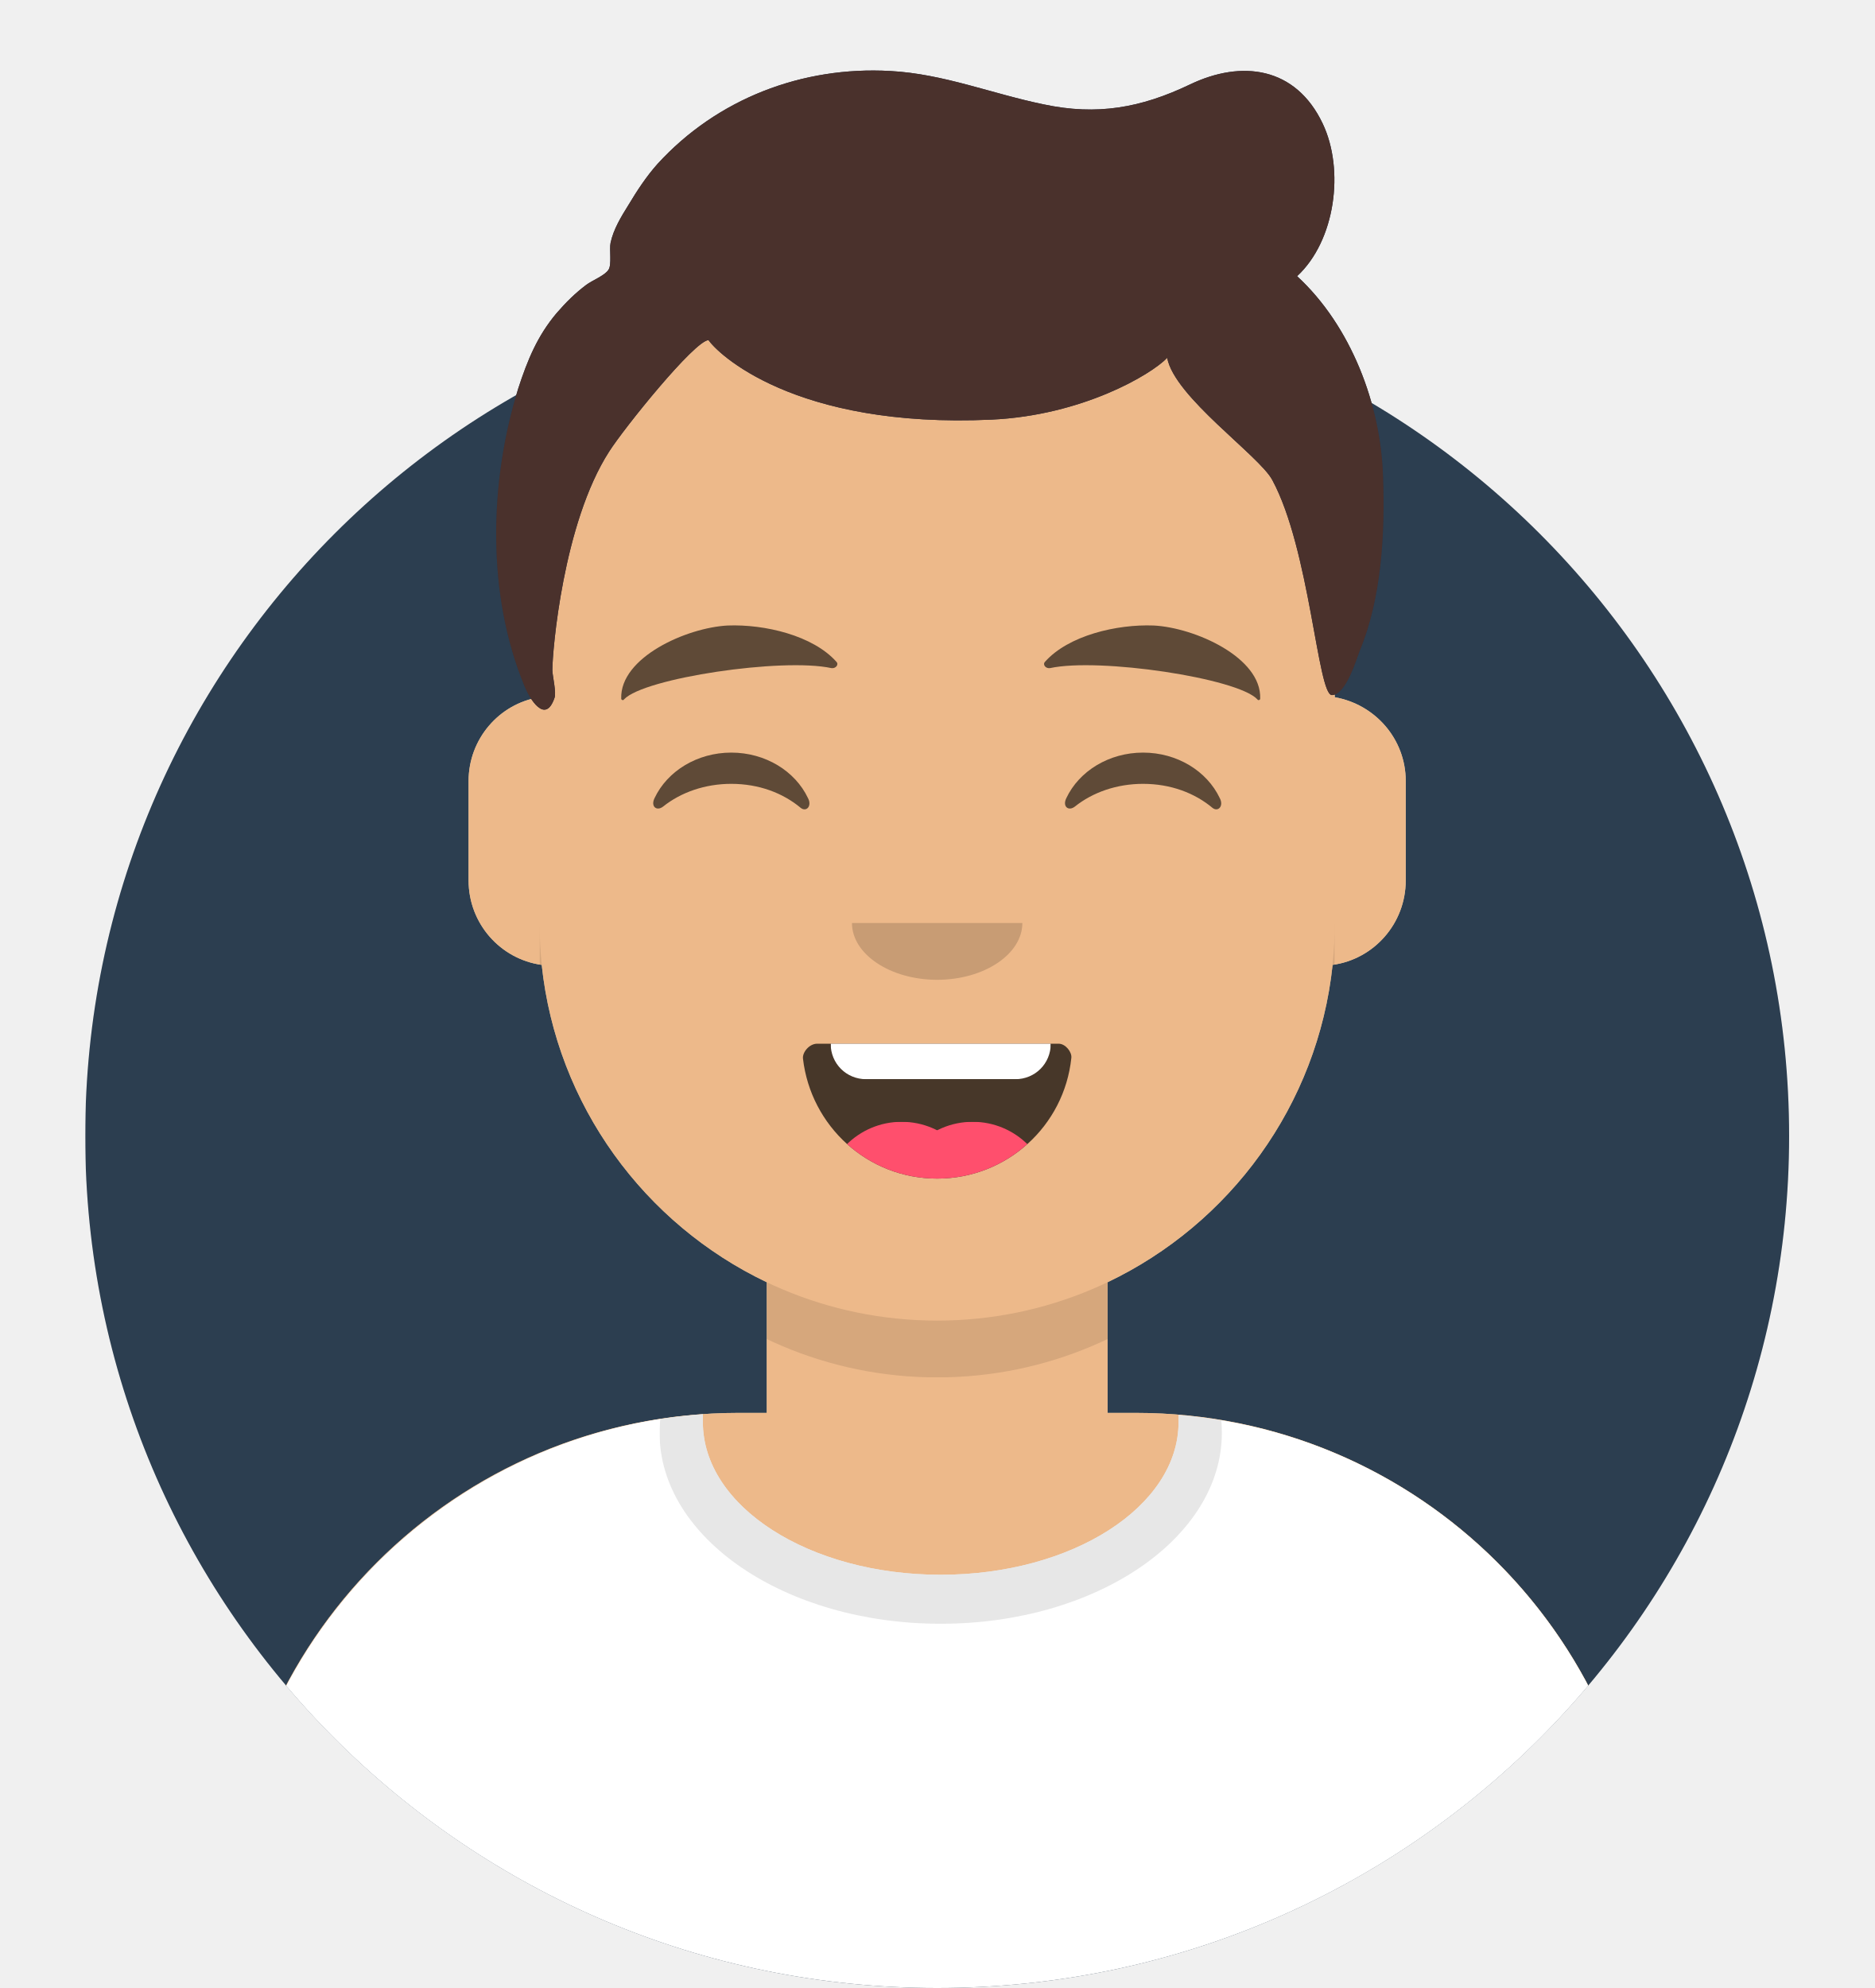
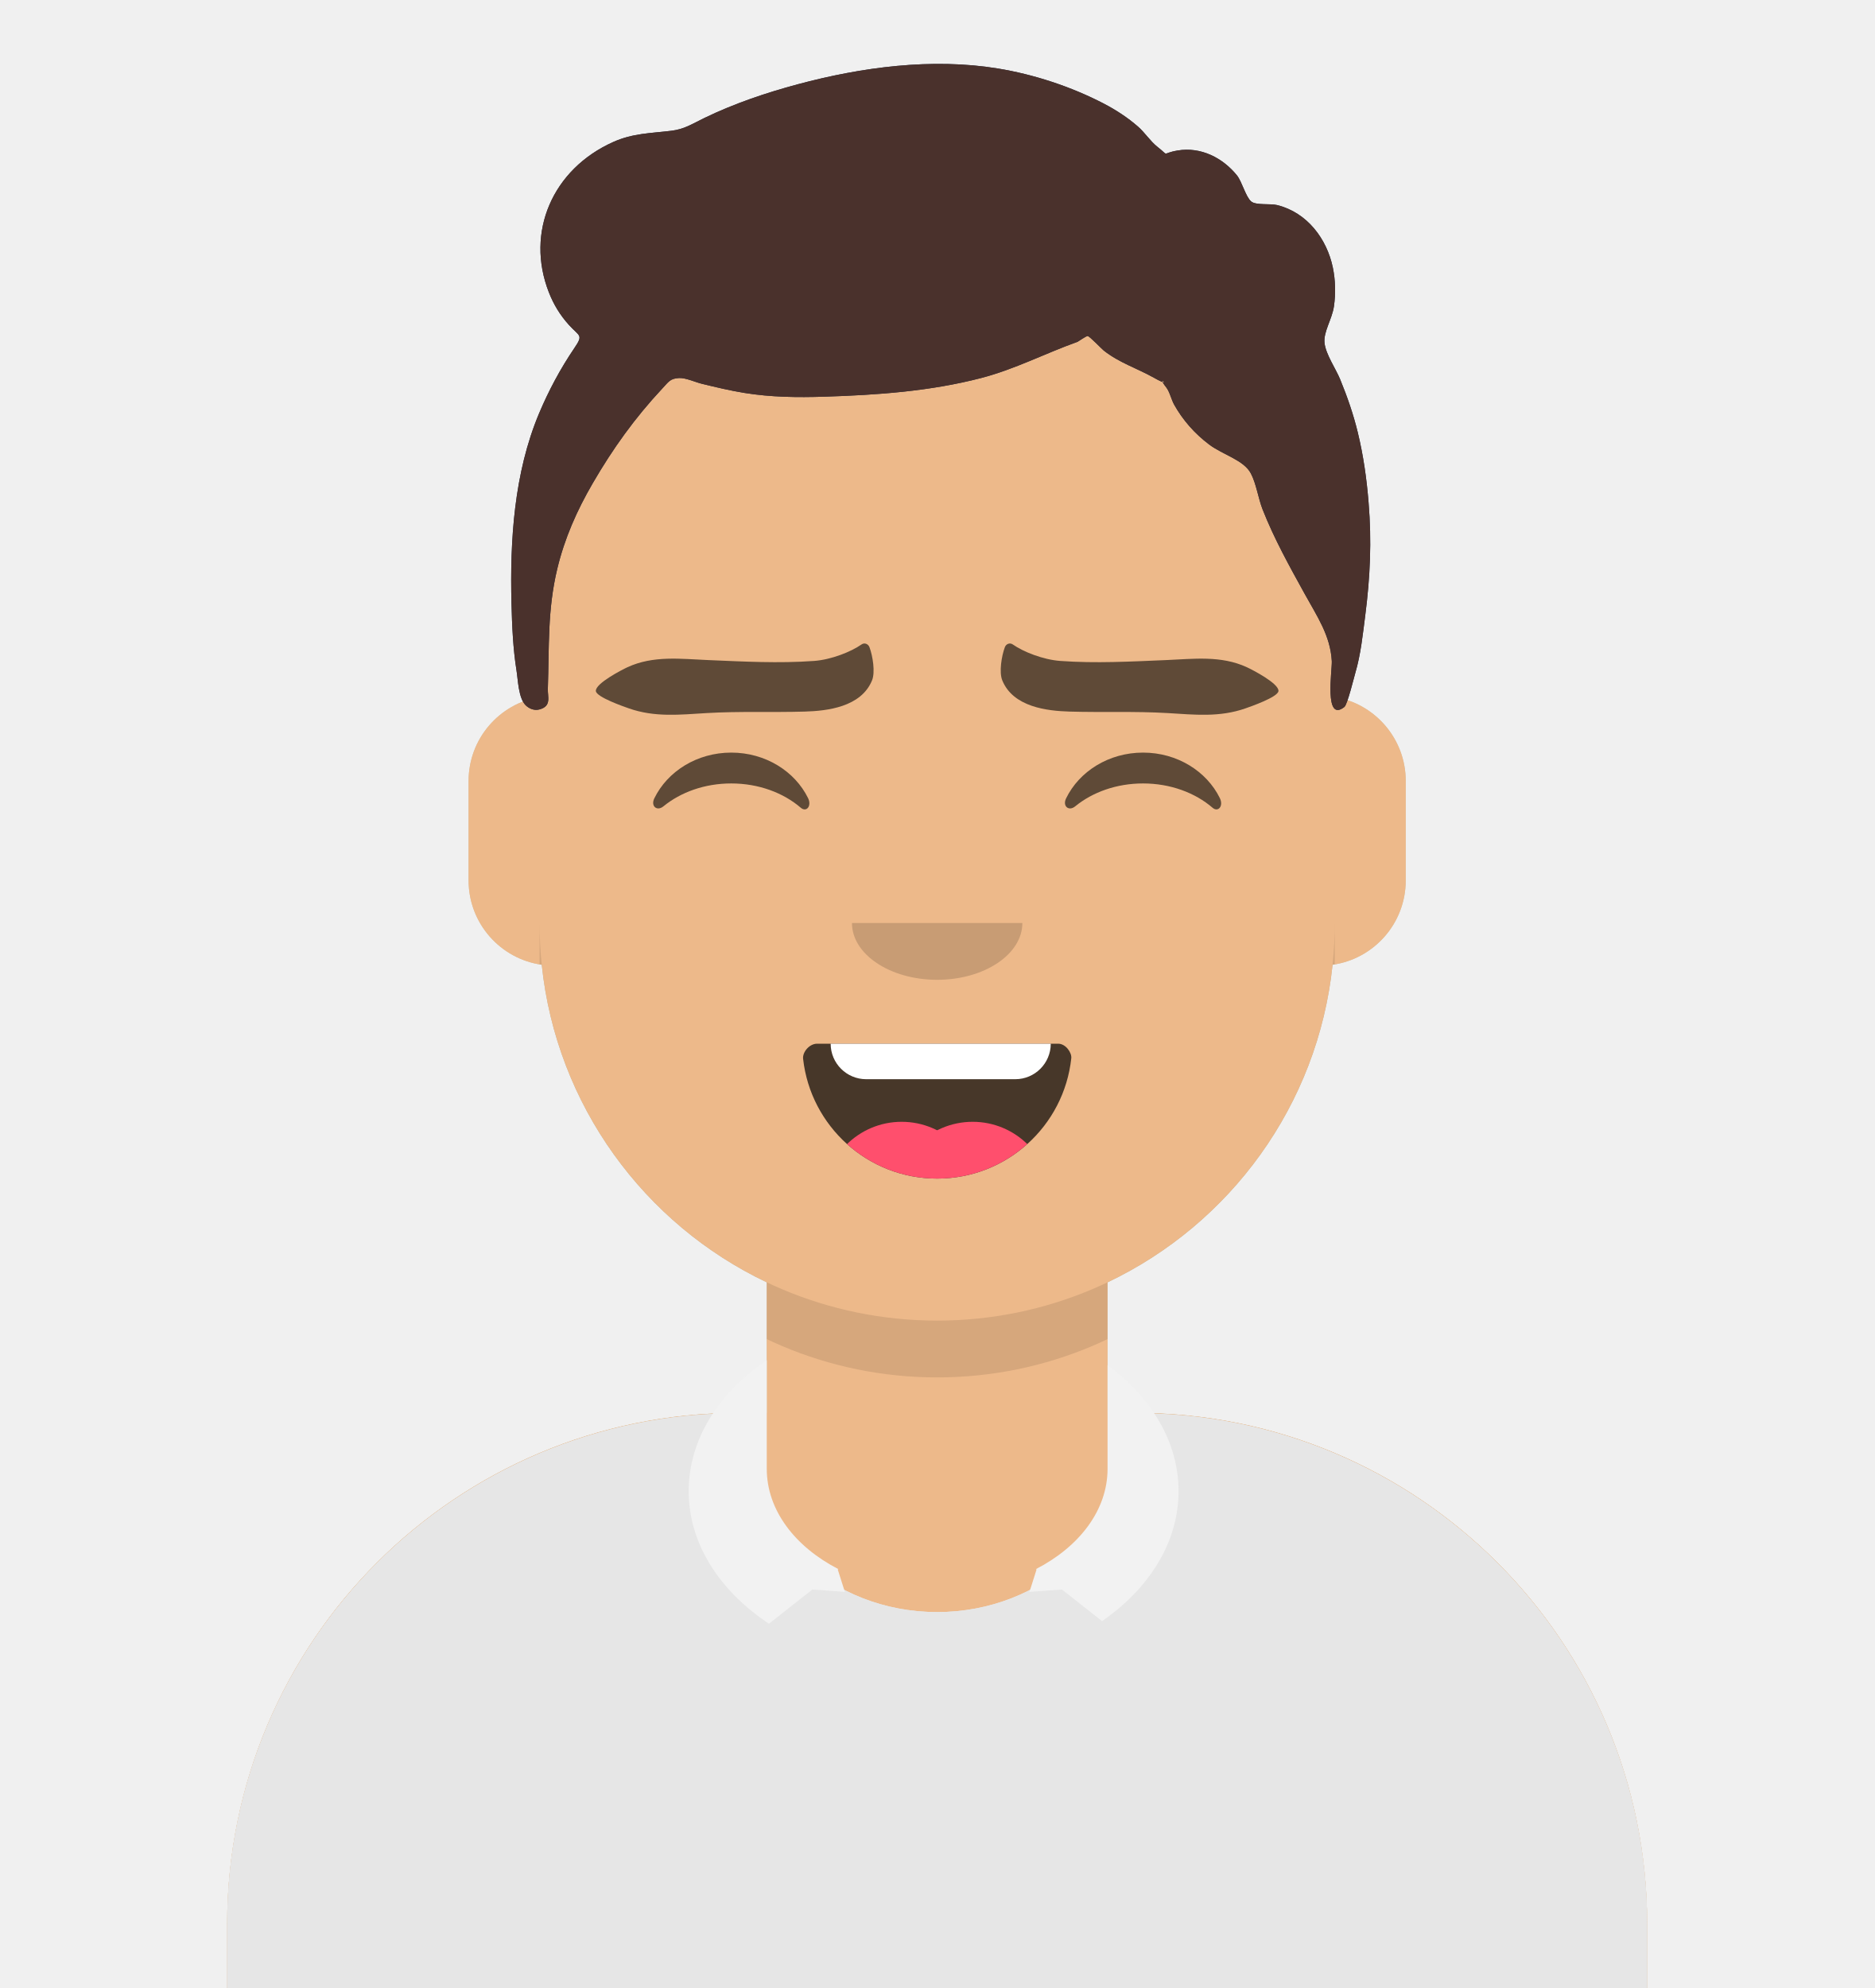
- <svg xmlns="http://www.w3.org/2000/svg" version="1.1" id="Layer_1" x="0px" y="0px" viewBox="0 0 264 280" style="enable-background:new 0 0 264 280;" xml:space="preserve">
-   <style type="text/css">
- 	.st0{fill-rule:evenodd;clip-rule:evenodd;fill:#E6E6E6;}
- 	.st1{filter:url(#Adobe_OpacityMaskFilter);}
- 	.st2{fill-rule:evenodd;clip-rule:evenodd;fill:#FFFFFF;}
- 	.st3{mask:url(#mask-2_1_);}
- 	.st4{fill-rule:evenodd;clip-rule:evenodd;fill:#2C3E50;}
- 	.st5{filter:url(#Adobe_OpacityMaskFilter_1_);}
- 	.st6{mask:url(#mask-4_1_);}
- 	.st7{fill-rule:evenodd;clip-rule:evenodd;fill:#D0C6AC;}
- 	.st8{filter:url(#Adobe_OpacityMaskFilter_2_);}
- 	.st9{mask:url(#mask-6_1_);}
- 	.st10{fill-rule:evenodd;clip-rule:evenodd;fill:#EDB98A;}
- 	.st11{filter:url(#Adobe_OpacityMaskFilter_3_);}
- 	.st12{mask:url(#mask-6_2_);fill-rule:evenodd;clip-rule:evenodd;fill-opacity:0.1;}
- 	.st13{filter:url(#Adobe_OpacityMaskFilter_4_);}
- 	.st14{mask:url(#react-mask-952_1_);}
- 	.st15{filter:url(#Adobe_OpacityMaskFilter_5_);}
- 	.st16{opacity:0.6;mask:url(#react-mask-952_2_);}
- 	.st17{fill-rule:evenodd;clip-rule:evenodd;fill-opacity:0.16;}
- 	.st18{fill-rule:evenodd;clip-rule:evenodd;fill-opacity:0.7;}
- 	.st19{filter:url(#Adobe_OpacityMaskFilter_6_);}
- 	.st20{mask:url(#react-mask-934_1_);fill-rule:evenodd;clip-rule:evenodd;fill:#FFFFFF;}
- 	.st21{filter:url(#Adobe_OpacityMaskFilter_7_);}
- 	.st22{mask:url(#react-mask-934_2_);}
- 	.st23{fill-rule:evenodd;clip-rule:evenodd;fill:#FF4F6D;}
- 	.st24{fill-rule:evenodd;clip-rule:evenodd;fill-opacity:0.6;}
- 	.st25{filter:url(#Adobe_OpacityMaskFilter_8_);}
- 	.st26{mask:url(#react-mask-925_1_);}
- 	.st27{fill-rule:evenodd;clip-rule:evenodd;fill:#28354B;}
- 	.st28{filter:url(#Adobe_OpacityMaskFilter_9_);}
- 	.st29{mask:url(#react-mask-924_1_);}
- 	.st30{fill-rule:evenodd;clip-rule:evenodd;fill:#4A312C;}
- </style>
-   <g>
-     <g transform="translate(-825, -1100)">
+ <svg xmlns="http://www.w3.org/2000/svg" xmlns:xlink="http://www.w3.org/1999/xlink" width="264px" height="280px" viewBox="0 0 264 280" version="1.1">
+   <defs>
+     <circle id="path-1" cx="120" cy="120" r="120" />
+     <path d="M12,160 C12,226.274 65.726,280 132,280 C198.274,280 252,226.274 252,160 L264,160 L264,-1.42108547e-14 L-3.19744231e-14,-1.42108547e-14 L-3.19744231e-14,160 L12,160 Z" id="path-3" />
+     <path d="M124,144.611 L124,163 L128,163 L128,163 C167.765,163 200,195.235 200,235 L200,244 L0,244 L0,235 C-4.86974701e-15,195.235 32.235,163 72,163 L72,163 L76,163 L76,144.611 C58.763,136.422 46.372,119.687 44.305,99.881 C38.48,99.058 34,94.052 34,88 L34,74 C34,68.054 38.325,63.118 44,62.166 L44,56 L44,56 C44,25.072 69.072,5.68137151e-15 100,0 L100,0 L100,0 C130.928,-5.68137151e-15 156,25.072 156,56 L156,62.166 C161.675,63.118 166,68.054 166,74 L166,88 C166,94.052 161.52,99.058 155.695,99.881 C153.628,119.687 141.237,136.422 124,144.611 Z" id="path-5" />
+   </defs>
+   <g id="Avataaar" stroke="none" stroke-width="1" fill="none" fill-rule="evenodd">
+     <g transform="translate(-825, -1100)" id="Avataaar/Circle">
      <g transform="translate(825, 1100)">
-         <g id="Circle" transform="translate(12, 40)">
-           <g id="Circle-Background">
-             <circle class="st0" cx="120" cy="120" r="120" />
-           </g>
-           <defs>
-             <filter id="Adobe_OpacityMaskFilter" filterUnits="userSpaceOnUse" x="0" y="0" width="240" height="240">
-               <feColorMatrix type="matrix" values="1 0 0 0 0  0 1 0 0 0  0 0 1 0 0  0 0 0 1 0" />
-             </filter>
-           </defs>
-           <mask maskUnits="userSpaceOnUse" x="0" y="0" width="240" height="240" id="mask-2_1_">
-             <g class="st1">
-               <circle id="path-1_1_" class="st2" cx="120" cy="120" r="120" />
-             </g>
-           </mask>
-           <g class="st3">
-             <rect class="st4" width="240" height="240" />
-           </g>
-         </g>
-         <g id="Mask">
- 			</g>
-         <defs>
-           <filter id="Adobe_OpacityMaskFilter_1_" filterUnits="userSpaceOnUse" x="-1" y="0" width="265" height="280">
-             <feColorMatrix type="matrix" values="1 0 0 0 0  0 1 0 0 0  0 0 1 0 0  0 0 0 1 0" />
-           </filter>
-         </defs>
-         <mask maskUnits="userSpaceOnUse" x="-1" y="0" width="265" height="280" id="mask-4_1_">
-           <g class="st5">
-             <path id="path-3_1_" class="st2" d="M12,160c0,66.3,53.7,120,120,120s120-53.7,120-120h12V0H0v160H12z" />
-           </g>
-         </mask>
-         <g id="Avataaar" class="st6">
+         <g id="Mask" />
+         <g id="Avataaar" stroke-width="1" fill-rule="evenodd" mask="url(#mask-4)">
          <g id="Body" transform="translate(32, 36)">
-             <g>
-               <path class="st7" d="M124,144.6V163h4l0,0c39.8,0,72,32.2,72,72v9H0v-9c0-39.8,32.2-72,72-72l0,0h4v-18.4        c-17.2-8.2-29.6-24.9-31.7-44.7C38.5,99.1,34,94.1,34,88V74c0-5.9,4.3-10.9,10-11.8V56l0,0c0-30.9,25.1-56,56-56l0,0l0,0        c30.9,0,56,25.1,56,56v6.2c5.7,1,10,5.9,10,11.8v14c0,6.1-4.5,11.1-10.3,11.9C153.6,119.7,141.2,136.4,124,144.6z" />
-             </g>
-             <defs>
-               <filter id="Adobe_OpacityMaskFilter_2_" filterUnits="userSpaceOnUse" x="-32" y="0" width="264" height="244">
-                 <feColorMatrix type="matrix" values="1 0 0 0 0  0 1 0 0 0  0 0 1 0 0  0 0 0 1 0" />
-               </filter>
-             </defs>
-             <mask maskUnits="userSpaceOnUse" x="-32" y="0" width="264" height="244" id="mask-6_1_">
-               <g class="st8">
-                 <path id="path-5_1_" class="st2" d="M124,144.6V163h4l0,0c39.8,0,72,32.2,72,72v9H0v-9c0-39.8,32.2-72,72-72l0,0h4v-18.4         c-17.2-8.2-29.6-24.9-31.7-44.7C38.5,99.1,34,94.1,34,88V74c0-5.9,4.3-10.9,10-11.8V56l0,0c0-30.9,25.1-56,56-56l0,0l0,0         c30.9,0,56,25.1,56,56v6.2c5.7,1,10,5.9,10,11.8v14c0,6.1-4.5,11.1-10.3,11.9C153.6,119.7,141.2,136.4,124,144.6z" />
-               </g>
+             <mask id="mask-6" fill="white">
+               <use xlink:href="#path-5" />
            </mask>
-             <g class="st9">
-               <g id="Color" transform="translate(-32, 0)">
-                 <rect class="st10" width="264" height="244" />
+             <use fill="#D0C6AC" xlink:href="#path-5" />
+             <g id="Skin/👶🏽-03-Brown" mask="url(#mask-6)" fill="#EDB98A">
+               <g transform="translate(-32, 0)" id="Color">
+                 <rect x="0" y="0" width="264" height="244" />
              </g>
            </g>
+             <path d="M156,79 L156,102 C156,132.928 130.928,158 100,158 C69.072,158 44,132.928 44,102 L44,79 L44,94 C44,124.928 69.072,150 100,150 C130.928,150 156,124.928 156,94 L156,79 Z" id="Neck-Shadow" fill-opacity="0.1" fill="#000000" mask="url(#mask-6)" />
+           </g>
+           <g id="Clothing/Collar-+-Sweater" transform="translate(0, 170)">
            <defs>
-               <filter id="Adobe_OpacityMaskFilter_3_" filterUnits="userSpaceOnUse" x="44" y="79" width="112" height="79">
-                 <feColorMatrix type="matrix" values="1 0 0 0 0  0 1 0 0 0  0 0 1 0 0  0 0 0 1 0" />
-               </filter>
+               <path d="M105.192,29.052 L104,29.052 L104,29.052 C64.235,29.052 32,61.287 32,101.052 L32,110 L232,110 L232,101.052 C232,61.287 199.765,29.052 160,29.052 L160,29.052 L158.808,29.052 C158.935,30.035 159,31.036 159,32.052 C159,45.859 146.912,57.052 132,57.052 C117.088,57.052 105,45.859 105,32.052 C105,31.036 105.065,30.035 105.192,29.052 Z" id="react-path-112" />
            </defs>
-             <mask maskUnits="userSpaceOnUse" x="44" y="79" width="112" height="79" id="mask-6_2_">
-               <g class="st11">
-                 <path id="path-5_2_" class="st2" d="M124,144.6V163h4l0,0c39.8,0,72,32.2,72,72v9H0v-9c0-39.8,32.2-72,72-72l0,0h4v-18.4         c-17.2-8.2-29.6-24.9-31.7-44.7C38.5,99.1,34,94.1,34,88V74c0-5.9,4.3-10.9,10-11.8V56l0,0c0-30.9,25.1-56,56-56l0,0l0,0         c30.9,0,56,25.1,56,56v6.2c5.7,1,10,5.9,10,11.8v14c0,6.1-4.5,11.1-10.3,11.9C153.6,119.7,141.2,136.4,124,144.6z" />
-               </g>
+             <mask id="react-mask-113" fill="white">
+               <use xlink:href="#react-path-112" />
            </mask>
-             <path id="Neck-Shadow" class="st12" d="M156,79v23c0,30.9-25.1,56-56,56s-56-25.1-56-56V79v15c0,30.9,25.1,56,56,56       s56-25.1,56-56V79z" />
+             <use id="Clothes" fill="#E6E6E6" fill-rule="evenodd" xlink:href="#react-path-112" />
+             <g id="Color/Palette/Gray-01" mask="url(#react-mask-113)" fill-rule="evenodd" fill="#E6E6E6">
+               <rect id="🖍Color" x="0" y="0" width="264" height="110" />
+             </g>
+             <path d="M156,22.279 C162.182,26.835 166,33.106 166,40.028 C166,47.233 161.863,53.733 155.229,58.327 L149.579,53.876 L145,54.208 L146,51.057 L145.922,50.996 C152.022,47.853 156,42.7 156,36.877 L156,22.279 Z M108,21.571 C101.233,26.174 97,32.74 97,40.028 C97,47.426 101.362,54.08 108.308,58.692 L114.421,53.876 L119,54.208 L118,51.057 L118.078,50.996 C111.978,47.853 108,42.7 108,36.877 L108,21.571 Z" id="Collar" fill="#F2F2F2" fill-rule="evenodd" />
          </g>
-           <g transform="translate(0, 170)">
-             <g id="Clothes">
-               <path class="st0" d="M166,29.3c37,3,66,34,66,71.8v8.9H32v-8.9C32,63,61.6,31.8,99,29.2c0,0.4,0,0.7,0,1.1        c0,11.9,15,21.5,33.5,21.5S166,42.2,166,30.3C166,30,166,29.6,166,29.3z" />
-             </g>
-             <defs>
-               <filter id="Adobe_OpacityMaskFilter_4_" filterUnits="userSpaceOnUse" x="0" y="0" width="264" height="110">
-                 <feColorMatrix type="matrix" values="1 0 0 0 0  0 1 0 0 0  0 0 1 0 0  0 0 0 1 0" />
-               </filter>
-             </defs>
-             <mask maskUnits="userSpaceOnUse" x="0" y="0" width="264" height="110" id="react-mask-952_1_">
-               <g class="st13">
-                 <path id="react-path-951_1_" class="st2" d="M166,29.3c37,3,66,34,66,71.8v8.9H32v-8.9C32,63,61.6,31.8,99,29.2         c0,0.4,0,0.7,0,1.1c0,11.9,15,21.5,33.5,21.5S166,42.2,166,30.3C166,30,166,29.6,166,29.3z" />
-               </g>
-             </mask>
-             <g class="st14">
-               <rect class="st2" width="264" height="110" />
-             </g>
-             <defs>
-               <filter id="Adobe_OpacityMaskFilter_5_" filterUnits="userSpaceOnUse" x="92.9" y="4.9" width="79.3" height="53.8">
-                 <feColorMatrix type="matrix" values="1 0 0 0 0  0 1 0 0 0  0 0 1 0 0  0 0 0 1 0" />
-               </filter>
-             </defs>
-             <mask maskUnits="userSpaceOnUse" x="92.9" y="4.9" width="79.3" height="53.8" id="react-mask-952_2_">
-               <g class="st15">
-                 <path id="react-path-951_2_" class="st2" d="M166,29.3c37,3,66,34,66,71.8v8.9H32v-8.9C32,63,61.6,31.8,99,29.2         c0,0.4,0,0.7,0,1.1c0,11.9,15,21.5,33.5,21.5S166,42.2,166,30.3C166,30,166,29.6,166,29.3z" />
-               </g>
-             </mask>
-             <g id="Shadowy" class="st16">
-               <g transform="translate(92, 4)">
-                 <ellipse class="st17" cx="40.5" cy="27.8" rx="39.6" ry="26.9" />
-               </g>
-             </g>
-           </g>
-           <g id="Face" transform="translate(76, 82)">
-             <g transform="translate(2, 52)">
-               <g id="Mouth">
-                 <path class="st18" d="M35.1,15.1C36.2,24.6,44.2,32,54,32c9.8,0,17.9-7.4,18.9-17c0.1-0.8-0.8-2-1.8-2c-14.9,0-26.3,0-34,0         C36,13,35,14.2,35.1,15.1z" />
-               </g>
+           <g id="Face" transform="translate(76, 82)" fill="#000000">
+             <g id="Mouth/Smile" transform="translate(2, 52)">
              <defs>
-                 <filter id="Adobe_OpacityMaskFilter_6_" filterUnits="userSpaceOnUse" x="39" y="2" width="31" height="16">
-                   <feColorMatrix type="matrix" values="1 0 0 0 0  0 1 0 0 0  0 0 1 0 0  0 0 0 1 0" />
-                 </filter>
+                 <path d="M35.118,15.128 C36.176,24.62 44.226,32 54,32 C63.804,32 71.874,24.574 72.892,15.04 C72.974,14.273 72.117,13 71.043,13 C56.149,13 44.738,13 37.087,13 C36.007,13 35.012,14.178 35.118,15.128 Z" id="react-path-108" />
              </defs>
-               <mask maskUnits="userSpaceOnUse" x="39" y="2" width="31" height="16" id="react-mask-934_1_">
-                 <g class="st19">
-                   <path id="react-path-933_1_" class="st2" d="M35.1,15.1C36.2,24.6,44.2,32,54,32c9.8,0,17.9-7.4,18.9-17          c0.1-0.8-0.8-2-1.8-2c-14.9,0-26.3,0-34,0C36,13,35,14.2,35.1,15.1z" />
-                 </g>
+               <mask id="react-mask-109" fill="white">
+                 <use xlink:href="#react-path-108" />
              </mask>
-               <path id="Teeth" class="st20" d="M44,2h21c2.8,0,5,2.2,5,5v6c0,2.8-2.2,5-5,5H44c-2.8,0-5-2.2-5-5V7C39,4.2,41.2,2,44,2z" />
-               <defs>
-                 <filter id="Adobe_OpacityMaskFilter_7_" filterUnits="userSpaceOnUse" x="38" y="24" width="32" height="22">
-                   <feColorMatrix type="matrix" values="1 0 0 0 0  0 1 0 0 0  0 0 1 0 0  0 0 0 1 0" />
-                 </filter>
-               </defs>
-               <mask maskUnits="userSpaceOnUse" x="38" y="24" width="32" height="22" id="react-mask-934_2_">
-                 <g class="st21">
-                   <path id="react-path-933_2_" class="st2" d="M35.1,15.1C36.2,24.6,44.2,32,54,32c9.8,0,17.9-7.4,18.9-17          c0.1-0.8-0.8-2-1.8-2c-14.9,0-26.3,0-34,0C36,13,35,14.2,35.1,15.1z" />
-                 </g>
-               </mask>
-               <g id="Tongue" class="st22">
+               <use id="Mouth" fill-opacity="0.7" fill="#000000" fill-rule="evenodd" xlink:href="#react-path-108" />
+               <rect id="Teeth" fill="#FFFFFF" fill-rule="evenodd" mask="url(#react-mask-109)" x="39" y="2" width="31" height="16" rx="5" />
+               <g id="Tongue" stroke-width="1" fill-rule="evenodd" mask="url(#react-mask-109)" fill="#FF4F6D">
                <g transform="translate(38, 24)">
-                   <circle class="st23" cx="11" cy="11" r="11" />
-                   <circle class="st23" cx="21" cy="11" r="11" />
+                   <circle cx="11" cy="11" r="11" />
+                   <circle cx="21" cy="11" r="11" />
                </g>
              </g>
            </g>
-             <g transform="translate(28, 40)">
-               <path id="Nose" class="st17" d="M16,8c0,4.4,5.4,8,12,8l0,0c6.6,0,12-3.6,12-8" />
+             <g id="Nose/Default" transform="translate(28, 40)" fill-opacity="0.16">
+               <path d="M16,8 C16,12.418 21.373,16 28,16 L28,16 C34.627,16 40,12.418 40,8" id="Nose" />
            </g>
-             <g transform="translate(0, 8)">
-               <path id="Squint" class="st24" d="M16.2,22.4C18,18.6,22.2,16,27,16c4.8,0,9,2.6,10.8,6.4c0.6,1.1-0.2,2-1,1.4        c-2.5-2.1-5.9-3.4-9.8-3.4c-3.7,0-7.1,1.2-9.6,3.2C16.5,24.3,15.6,23.6,16.2,22.4z" />
-               <path class="st24" d="M74.2,22.4C76,18.6,80.2,16,85,16c4.8,0,9,2.6,10.8,6.4c0.6,1.1-0.2,2-1,1.4c-2.5-2.1-5.9-3.4-9.8-3.4        c-3.7,0-7.1,1.2-9.6,3.2C74.5,24.3,73.6,23.6,74.2,22.4z" />
+             <g id="Eyes/Happy-😁" transform="translate(0, 8)" fill-opacity="0.6">
+               <path d="M16.16,22.447 C18.007,18.649 22.164,16 26.998,16 C31.814,16 35.959,18.63 37.815,22.407 C38.367,23.529 37.582,24.447 36.791,23.767 C34.34,21.66 30.859,20.344 26.998,20.344 C23.257,20.344 19.874,21.579 17.438,23.572 C16.547,24.3 15.62,23.558 16.16,22.447 Z" id="Squint" />
+               <path d="M74.16,22.447 C76.007,18.649 80.164,16 84.998,16 C89.814,16 93.959,18.63 95.815,22.407 C96.367,23.529 95.582,24.447 94.791,23.767 C92.34,21.66 88.859,20.344 84.998,20.344 C81.257,20.344 77.874,21.579 75.438,23.572 C74.547,24.3 73.62,23.558 74.16,22.447 Z" id="Squint" />
            </g>
-             <g>
-               <path id="Eyebrow" class="st24" d="M26.5,6.1c-5.8,0.3-15.2,4.5-15,10.3c0,0.2,0.3,0.3,0.4,0.1c2.8-3,22.3-5.9,29.2-4.4        c0.6,0.1,1.1-0.5,0.7-0.9C38.5,7.5,31.7,5.9,26.5,6.1" />
-               <path class="st24" d="M86.5,6.1c5.8,0.3,15.2,4.5,15,10.3c0,0.2-0.3,0.3-0.4,0.1c-2.8-3-22.3-5.9-29.2-4.4        c-0.6,0.1-1.1-0.5-0.7-0.9C74.5,7.5,81.3,5.9,86.5,6.1" />
+             <g id="Eyebrow/Natural/Flat-Natural" fill-opacity="0.6">
+               <path d="M38.569,10.702 C33.587,11.238 28.655,11.134 23.656,11.101 C19.823,11.076 15.92,10.689 12.325,12.509 C11.636,12.857 7.877,14.945 8.003,16.011 C8.104,16.863 12.013,18.064 12.717,18.284 C16.428,19.445 19.924,18.928 23.687,18.57 C28.302,18.132 32.914,18.175 37.532,17.874 C40.642,17.672 45.422,16.977 46.829,13.148 C47.253,11.995 46.815,9.734 46.307,8.506 C46.105,8.018 45.563,7.85 45.169,8.149 C43.756,9.222 40.985,10.443 38.569,10.702" id="Fill-10" transform="translate(27.5, 13.5) rotate(2) translate(-27.5, -13.5) " />
+               <path d="M95.569,10.702 C90.587,11.238 85.655,11.134 80.656,11.101 C76.823,11.076 72.92,10.689 69.325,12.509 C68.636,12.857 64.877,14.945 65.003,16.011 C65.104,16.863 69.013,18.064 69.717,18.284 C73.428,19.445 76.924,18.928 80.687,18.57 C85.302,18.132 89.914,18.175 94.532,17.874 C97.642,17.672 102.422,16.977 103.829,13.148 C104.253,11.995 103.815,9.734 103.307,8.506 C103.105,8.018 102.563,7.85 102.169,8.149 C100.756,9.222 97.985,10.443 95.569,10.702" id="Fill-10" transform="translate(84.5, 13.5) scale(-1, 1) rotate(2) translate(-84.5, -13.5) " />
            </g>
          </g>
-           <g id="Top">
+           <g id="Top" stroke-width="1" fill-rule="evenodd">
            <defs>
-               <filter id="Adobe_OpacityMaskFilter_8_" filterUnits="userSpaceOnUse" x="-1" y="0" width="264" height="280">
-                 <feColorMatrix type="matrix" values="1 0 0 0 0  0 1 0 0 0  0 0 1 0 0  0 0 0 1 0" />
+               <rect id="react-path-66" x="0" y="0" width="264" height="280" />
+               <path d="M94.252,52.022 C94.375,51.968 94.07,51.947 93.336,51.96 C94.228,51.958 94.533,51.979 94.252,52.022 M86.117,36.302 C86.115,36.282 86.134,36.453 86.117,36.302 M193.765,70.766 C193.501,67.449 193.033,64.152 192.247,60.911 C191.622,58.335 190.769,55.878 189.76,53.42 C189.151,51.935 187.728,49.896 187.56,48.294 C187.395,46.717 188.627,44.969 188.889,43.132 C189.144,41.345 189.101,39.465 188.734,37.694 C187.901,33.671 185.14,29.93 180.877,28.881 C179.925,28.647 177.913,28.936 177.241,28.382 C176.47,27.746 175.933,25.581 175.235,24.712 C173.244,22.236 170.14,20.642 166.866,21.198 C164.455,21.607 165.839,22.105 164.032,20.686 C163.027,19.898 162.276,18.693 161.3,17.839 C159.833,16.556 158.15,15.458 156.408,14.557 C151.851,12.199 146.654,10.485 141.564,9.649 C132.279,8.125 122.369,9.454 113.369,11.869 C108.89,13.07 104.382,14.595 100.222,16.612 C98.439,17.476 97.409,18.194 95.549,18.42 C92.621,18.777 90.14,18.759 87.366,20.001 C78.83,23.823 74.985,32.69 78.307,41.175 C78.975,42.882 79.88,44.38 81.127,45.759 C82.647,47.439 83.198,47.109 81.888,49.041 C79.929,51.931 78.278,55.013 76.933,58.213 C73.404,66.615 72.814,76.077 73.044,85.037 C73.124,88.174 73.259,91.35 73.753,94.456 C73.967,95.801 74.027,98.329 75.035,99.327 C75.547,99.833 76.276,100.115 77.004,99.914 C78.713,99.44 78.125,98.179 78.165,97.008 C78.365,91.124 78.095,85.919 79.494,80.106 C80.528,75.812 82.25,71.911 84.483,68.071 C87.321,63.187 90.386,58.898 94.29,54.716 C95.207,53.732 95.408,53.315 96.639,53.244 C97.571,53.19 98.934,53.828 99.84,54.049 C101.838,54.536 103.839,55.017 105.873,55.345 C109.613,55.948 113.317,55.989 117.09,55.87 C124.516,55.638 131.975,55.117 139.175,53.247 C143.957,52.005 148.197,49.776 152.777,48.142 C152.859,48.113 154.007,47.295 154.208,47.328 C154.489,47.375 156.185,49.154 156.471,49.378 C158.697,51.124 161.138,51.857 163.541,53.208 C166.505,54.875 163.635,52.49 165.269,54.567 C165.746,55.172 165.99,56.293 166.372,56.978 C167.588,59.161 169.28,61.08 171.303,62.602 C173.258,64.073 176.196,64.783 177.193,66.697 C177.962,68.174 178.221,70.181 178.841,71.758 C180.469,75.893 182.618,79.749 184.767,83.644 C186.499,86.783 188.392,89.525 188.585,93.112 C188.652,94.36 187.464,101.849 190.358,99.572 C190.787,99.234 191.711,95.416 191.901,94.768 C192.673,92.135 192.947,89.387 193.296,86.682 C193.99,81.302 194.219,76.184 193.765,70.766" id="react-path-65" />
+               <filter x="-0.8%" y="-2.0%" width="101.5%" height="108.0%" filterUnits="objectBoundingBox" id="react-filter-62">
+                 <feOffset dx="0" dy="2" in="SourceAlpha" result="shadowOffsetOuter1" />
+                 <feColorMatrix values="0 0 0 0 0   0 0 0 0 0   0 0 0 0 0  0 0 0 0.16 0" type="matrix" in="shadowOffsetOuter1" result="shadowMatrixOuter1" />
+                 <feMerge>
+                   <feMergeNode in="shadowMatrixOuter1" />
+                   <feMergeNode in="SourceGraphic" />
+                 </feMerge>
              </filter>
            </defs>
-             <mask maskUnits="userSpaceOnUse" x="-1" y="0" width="264" height="280" id="react-mask-925_1_">
-               <g class="st25">
-                 <rect id="react-path-927_1_" class="st2" width="264" height="280" />
-               </g>
+             <mask id="react-mask-64" fill="white">
+               <use xlink:href="#react-path-66" />
            </mask>
-             <g class="st26">
+             <g id="Mask" />
+             <g id="Top/Short-Hair/Short-Curly" mask="url(#react-mask-64)">
              <g transform="translate(-1, 0)">
-                 <g id="Short-Hair">
-                   <path class="st27" d="M183.7,38.9c5.4-5,6.7-15,3.6-21.5c-3.8-8-11.4-9-18.7-5.5c-6.9,3.3-13.1,4.4-20.6,2.8          c-7.3-1.5-14.1-4.3-21.6-4.7C114,9.3,102,13.9,93.6,23.1c-1.6,1.8-2.9,3.8-4.1,5.8c-1,1.6-2.1,3.4-2.5,5.3          c-0.2,0.9,0.2,3.1-0.3,3.8c-0.5,0.8-2.3,1.5-3.1,2.1c-1.6,1.2-2.9,2.5-4.2,4c-2.7,3.2-4.1,6.6-5.4,10.6          c-4.1,13.2-4.5,29,0.9,42c0.7,1.7,2.9,5.4,4.2,1.6c0.3-0.7-0.3-3.2-0.3-3.9c0-2.7,1.5-20.7,8-30.8c2.1-3.3,12-15.6,14-15.7          c1.1,1.7,11.9,12.5,39.9,11.2c12.7-0.6,22.4-6.3,24.7-8.7c1,5.5,13,13.8,14.8,17.2c5.3,9.8,6.4,30.3,8.4,30.3          s3.5-5.2,3.9-6.2c3.1-7.4,3.6-16.6,3.3-24.6C195.5,57,191.3,45.9,183.7,38.9z" />
-                 </g>
-                 <defs>
-                   <filter id="Adobe_OpacityMaskFilter_9_" filterUnits="userSpaceOnUse" x="0" y="0" width="264" height="280">
-                     <feColorMatrix type="matrix" values="1 0 0 0 0  0 1 0 0 0  0 0 1 0 0  0 0 0 1 0" />
-                   </filter>
-                 </defs>
-                 <mask maskUnits="userSpaceOnUse" x="0" y="0" width="264" height="280" id="react-mask-924_1_">
-                   <g class="st28">
-                     <path id="react-path-926_1_" class="st2" d="M183.7,38.9c5.4-5,6.7-15,3.6-21.5c-3.8-8-11.4-9-18.7-5.5           c-6.9,3.3-13.1,4.4-20.6,2.8c-7.3-1.5-14.1-4.3-21.6-4.7C114,9.3,102,13.9,93.6,23.1c-1.6,1.8-2.9,3.8-4.1,5.8           c-1,1.6-2.1,3.4-2.5,5.3c-0.2,0.9,0.2,3.1-0.3,3.8c-0.5,0.8-2.3,1.5-3.1,2.1c-1.6,1.2-2.9,2.5-4.2,4           c-2.7,3.2-4.1,6.6-5.4,10.6c-4.1,13.2-4.5,29,0.9,42c0.7,1.7,2.9,5.4,4.2,1.6c0.3-0.7-0.3-3.2-0.3-3.9           c0-2.7,1.5-20.7,8-30.8c2.1-3.3,12-15.6,14-15.7c1.1,1.7,11.9,12.5,39.9,11.2c12.7-0.6,22.4-6.3,24.7-8.7           c1,5.5,13,13.8,14.8,17.2c5.3,9.8,6.4,30.3,8.4,30.3s3.5-5.2,3.9-6.2c3.1-7.4,3.6-16.6,3.3-24.6           C195.5,57,191.3,45.9,183.7,38.9z" />
-                   </g>
+                 <mask id="react-mask-63" fill="white">
+                   <use xlink:href="#react-path-65" />
                </mask>
-                 <g class="st29">
-                   <g transform="translate(0, 0) ">
-                     <rect class="st30" width="264" height="280" />
+                 <use id="Short-Hair" stroke="none" fill="#28354B" fill-rule="evenodd" xlink:href="#react-path-65" />
+                 <g id="Skin/👶🏽-03-Brown" mask="url(#react-mask-63)" fill="#4A312C">
+                   <g transform="translate(0, 0) " id="Color">
+                     <rect x="0" y="0" width="264" height="280" />
                  </g>
                </g>
              </g>
            </g>
          </g>
        </g>
      </g>
    </g>
  </g>
</svg>
